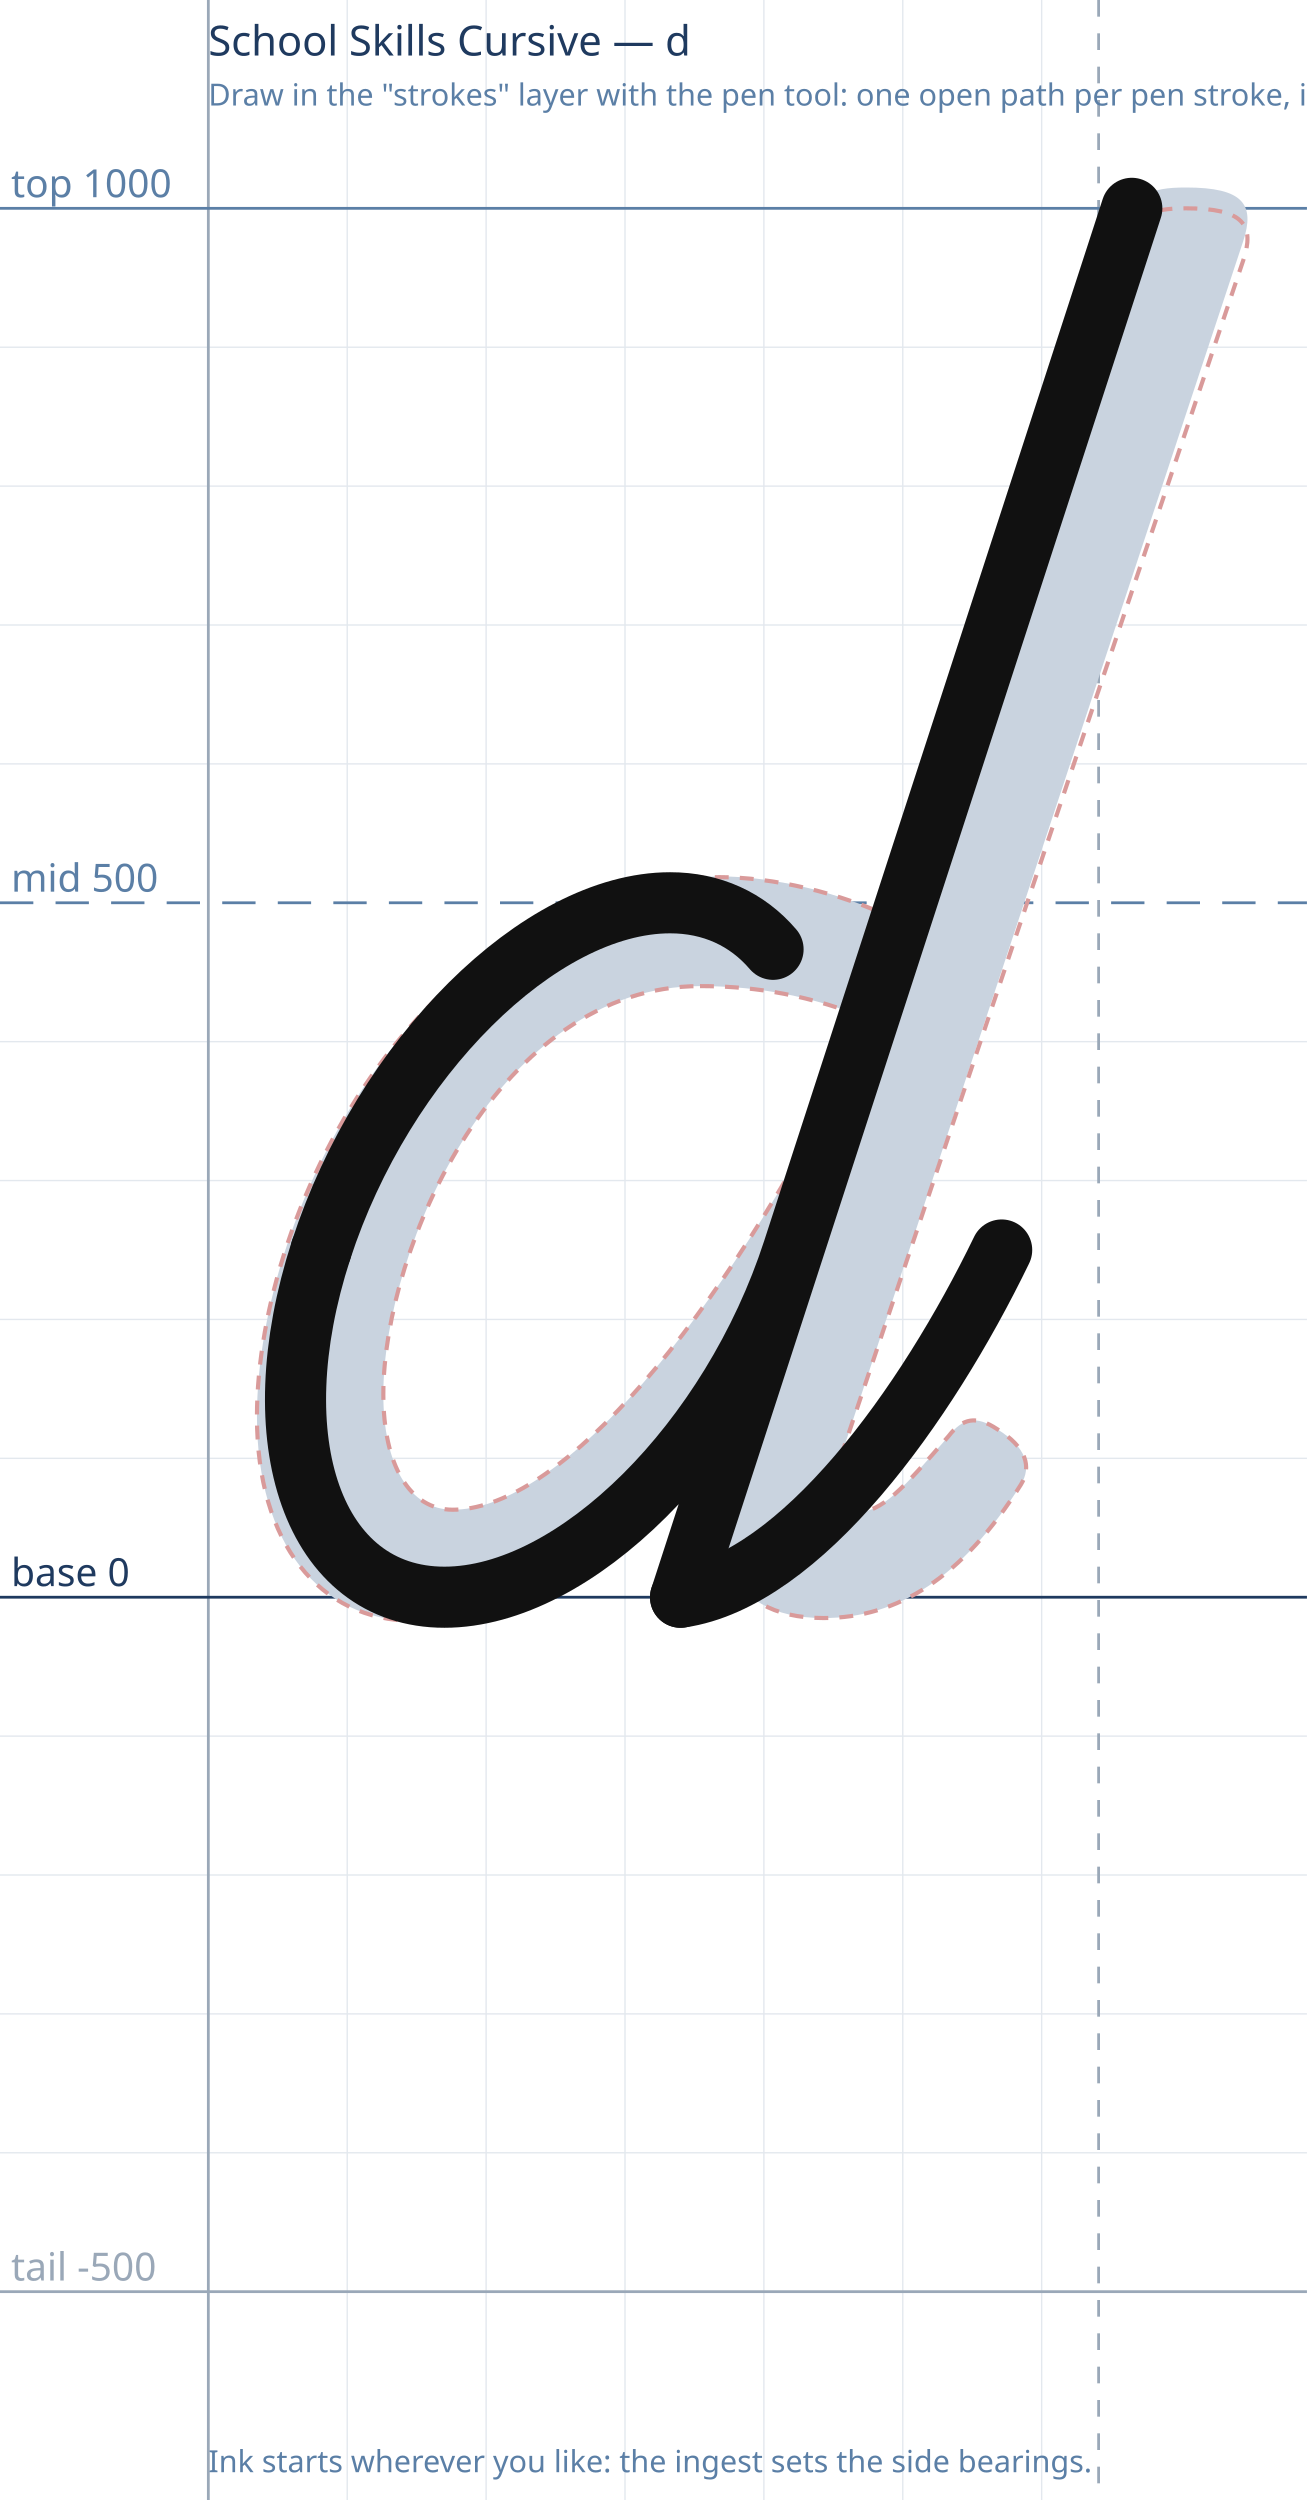
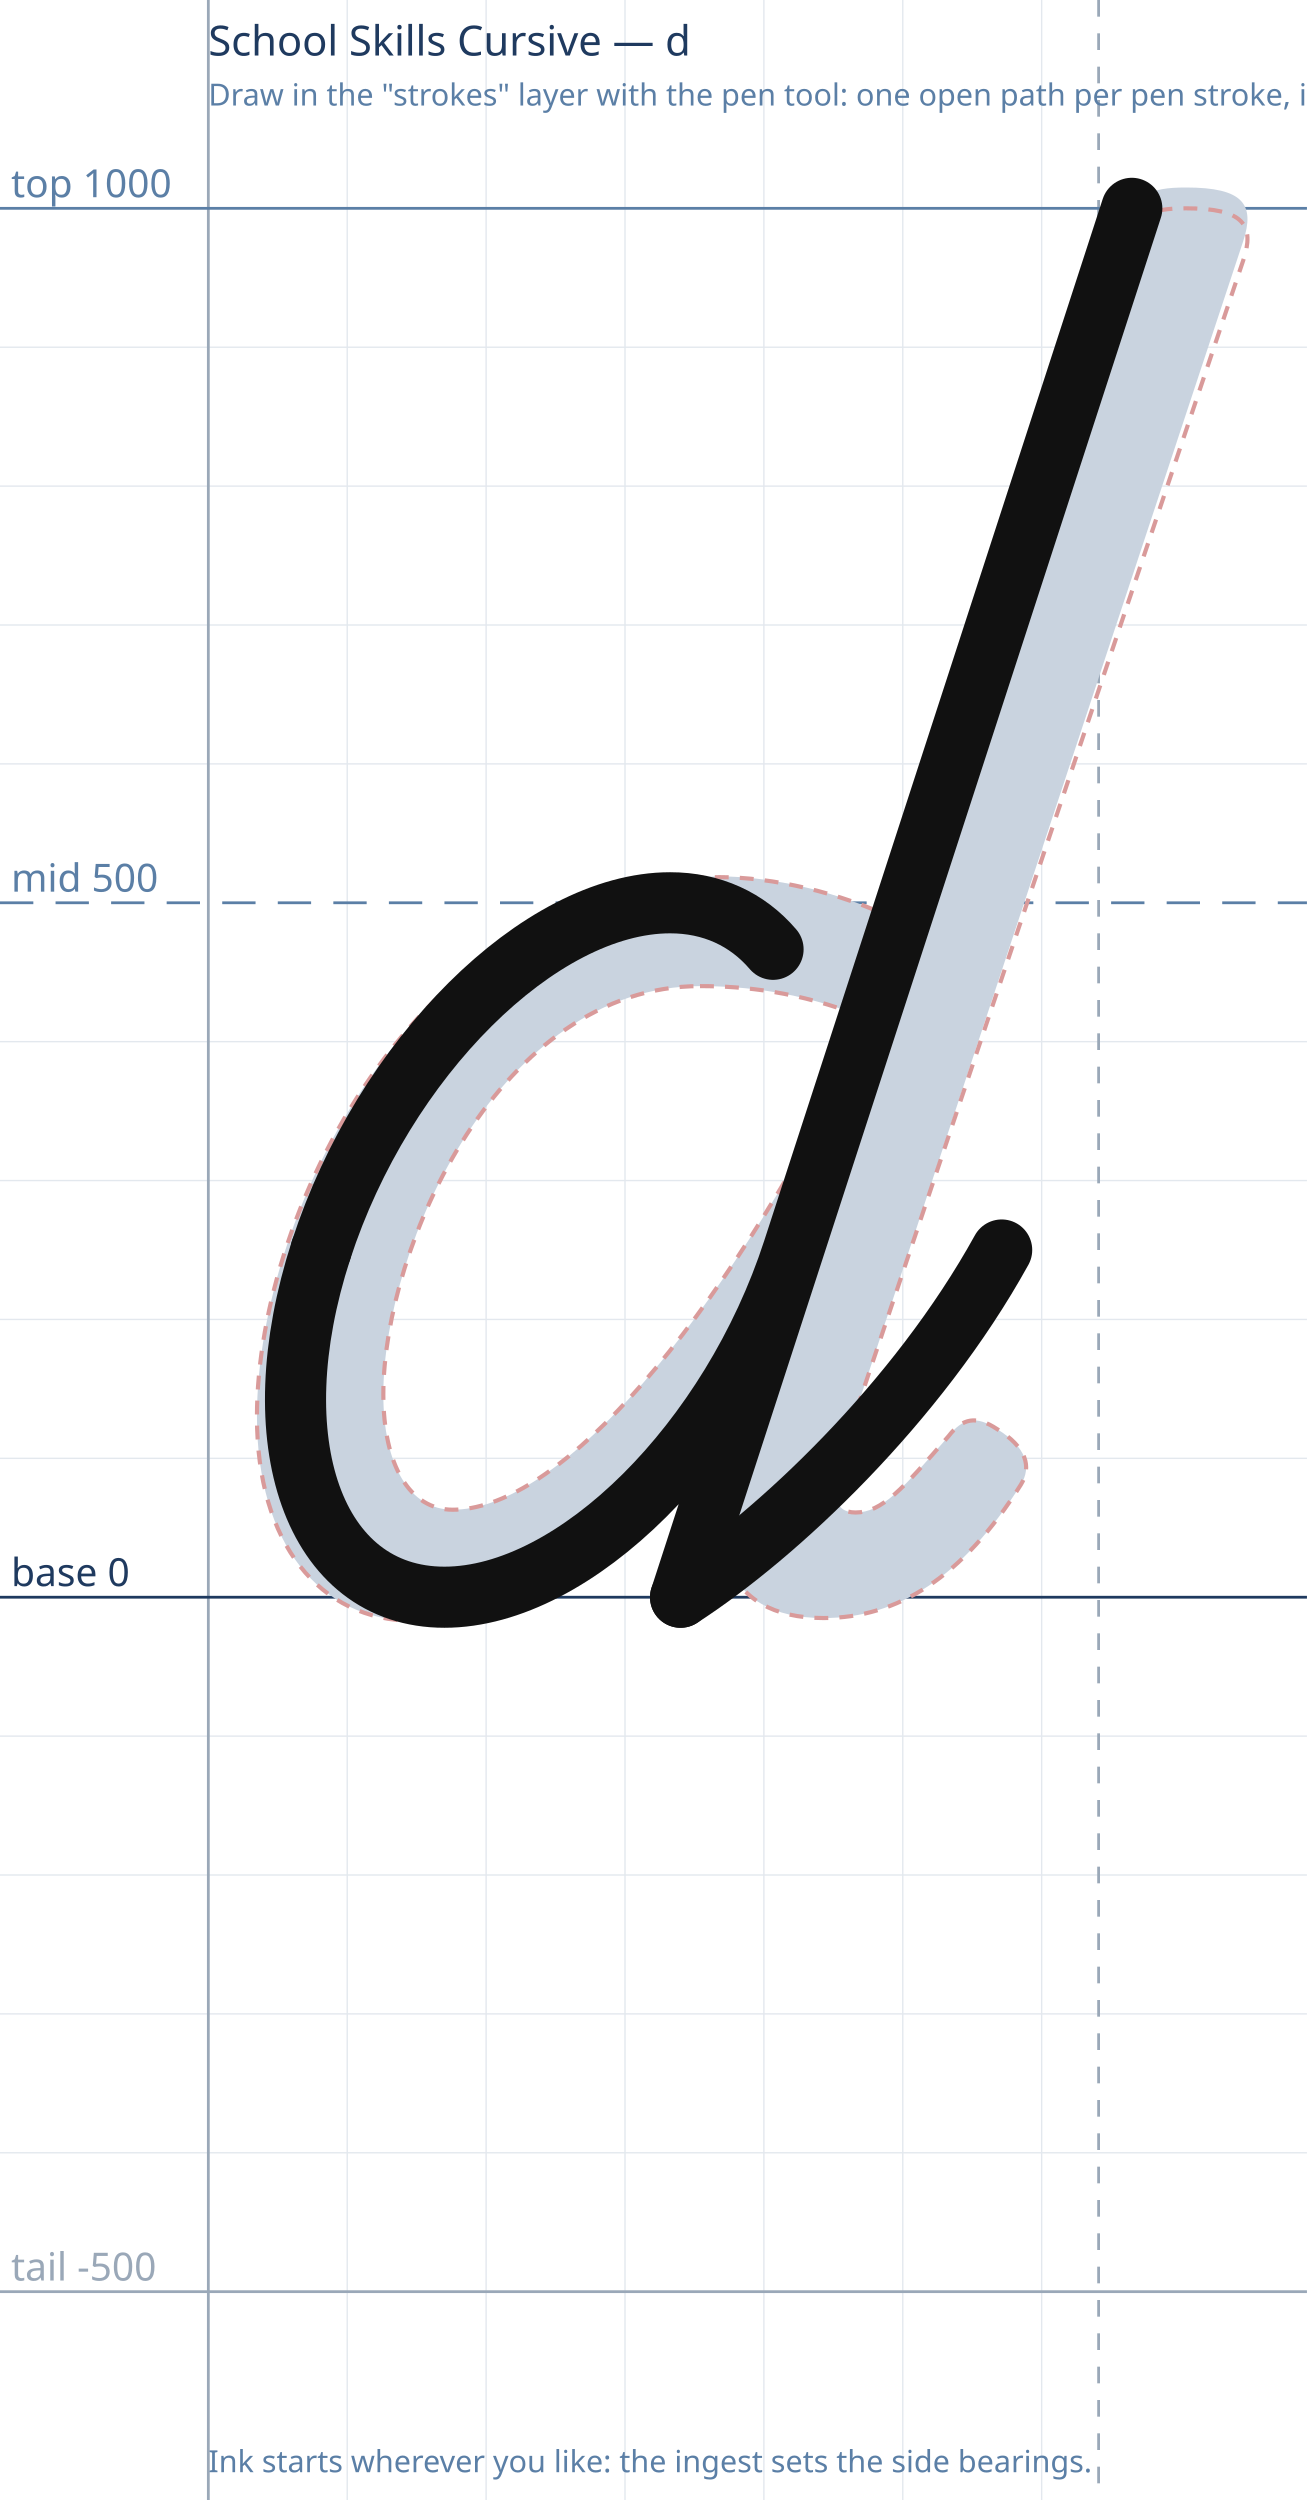
<svg xmlns="http://www.w3.org/2000/svg" width="470.5" height="900" viewBox="0 0 941 1800" data-hand="cursive" data-glyph="d" data-units="1000" data-origin="150" data-baseline="1150">
  <g id="ruling">
    <line x1="0" y1="1550" x2="941" y2="1550" stroke="#e3e8ee" stroke-width="1" />
    <line x1="0" y1="1450" x2="941" y2="1450" stroke="#e3e8ee" stroke-width="1" />
    <line x1="0" y1="1350" x2="941" y2="1350" stroke="#e3e8ee" stroke-width="1" />
    <line x1="0" y1="1250" x2="941" y2="1250" stroke="#e3e8ee" stroke-width="1" />
    <line x1="0" y1="1050" x2="941" y2="1050" stroke="#e3e8ee" stroke-width="1" />
    <line x1="0" y1="950" x2="941" y2="950" stroke="#e3e8ee" stroke-width="1" />
    <line x1="0" y1="850" x2="941" y2="850" stroke="#e3e8ee" stroke-width="1" />
    <line x1="0" y1="750" x2="941" y2="750" stroke="#e3e8ee" stroke-width="1" />
    <line x1="0" y1="550" x2="941" y2="550" stroke="#e3e8ee" stroke-width="1" />
    <line x1="0" y1="450" x2="941" y2="450" stroke="#e3e8ee" stroke-width="1" />
    <line x1="0" y1="350" x2="941" y2="350" stroke="#e3e8ee" stroke-width="1" />
    <line x1="0" y1="250" x2="941" y2="250" stroke="#e3e8ee" stroke-width="1" />
    <line x1="150" y1="0" x2="150" y2="1800" stroke="#e3e8ee" stroke-width="1" />
    <line x1="250" y1="0" x2="250" y2="1800" stroke="#e3e8ee" stroke-width="1" />
    <line x1="350" y1="0" x2="350" y2="1800" stroke="#e3e8ee" stroke-width="1" />
    <line x1="450" y1="0" x2="450" y2="1800" stroke="#e3e8ee" stroke-width="1" />
    <line x1="550" y1="0" x2="550" y2="1800" stroke="#e3e8ee" stroke-width="1" />
    <line x1="650" y1="0" x2="650" y2="1800" stroke="#e3e8ee" stroke-width="1" />
    <line x1="750" y1="0" x2="750" y2="1800" stroke="#e3e8ee" stroke-width="1" />
    <line x1="150" y1="0" x2="150" y2="1800" stroke="#9aa8b8" stroke-width="2" />
    <line x1="791" y1="0" x2="791" y2="1800" stroke="#9aa8b8" stroke-width="2" stroke-dasharray="12 12" />
    <line x1="0" y1="150" x2="941" y2="150" stroke="#5b7fa6" stroke-width="2" />
    <text x="8" y="142" font-family="sans-serif" font-size="28" fill="#5b7fa6">top 1000</text>
    <line x1="0" y1="650" x2="941" y2="650" stroke="#5b7fa6" stroke-width="2" stroke-dasharray="24 16" />
    <text x="8" y="642" font-family="sans-serif" font-size="28" fill="#5b7fa6">mid 500</text>
    <line x1="0" y1="1150" x2="941" y2="1150" stroke="#1f3a5f" stroke-width="2" />
    <text x="8" y="1142" font-family="sans-serif" font-size="28" fill="#1f3a5f">base 0</text>
    <line x1="0" y1="1650" x2="941" y2="1650" stroke="#9aa8b8" stroke-width="2" />
    <text x="8" y="1642" font-family="sans-serif" font-size="28" fill="#9aa8b8">tail -500</text>
  </g>
  <g id="outline-body">
    <path d="M 536 991 C 535 995 534 1000 533 1004 C 500 1110 520 1165 593 1165 C 646 1165 693 1136 735 1069 C 743 1056 739 1042 718 1029 C 703 1019 693 1021 683 1034 C 650 1072 635 1089 616 1089 C 600 1089 598 1075 606 1047 L 895 174 C 904 147 895 135 854 135 C 827 135 817 140 809 167 L 645 662 C 604 642 556 631 518 631 C 306 631 185 867 185 1020 C 185 1111 230 1167 298 1167 C 366 1167 450 1110 536 991 Z M 504 710 C 536 710 575 714 621 732 L 609 771 C 503 976 396 1087 326 1087 C 295 1087 276 1055 276 1004 C 276 897 360 710 504 710 Z" fill="#c9d3df" fill-rule="evenodd" />
  </g>
  <g id="outline-reach">
    <path d="M 536 991 C 535 995 534 1000 533 1004 C 500 1110 520 1165 593 1165 C 646 1165 693 1136 735 1069 C 743 1056 739 1042 718 1029 C 703 1019 693 1021 683 1034 C 650 1072 635 1089 616 1089 C 600 1089 598 1075 606 1047 L 895 187.864 C 904 161.65 895 150 854 150 C 827 150 817 154.854 809 181.068 L 645 662 C 604 642.233 556 631.553 518 631.553 C 306 631.553 185 867 185 1020 C 185 1111 230 1167 298 1167 C 366 1167 450 1110 536 991 Z M 504 710 C 536 710 575 714 621 732 L 609 771 C 503 976 396 1087 326 1087 C 295 1087 276 1055 276 1004 C 276 897 360 710 504 710 Z" fill="none" stroke="#d99a9a" stroke-width="3" stroke-dasharray="10 8" fill-rule="evenodd" />
  </g>
  <g id="notes">
    <text x="150" y="40" font-family="sans-serif" font-size="30" fill="#1f3a5f">School Skills Cursive — d</text>
    <text x="150" y="76" font-family="sans-serif" font-size="22" fill="#5b7fa6">Draw in the "strokes" layer with the pen tool: one open path per pen stroke, in the order the pen makes them. Grey is the shape; red dashes are how far the tall or hanging part goes.</text>
    <text x="150" y="1780" font-family="sans-serif" font-size="22" fill="#5b7fa6">Ink starts wherever you like: the ingest sets the side bearings.</text>
  </g>
  <g id="strokes">
    <path id="top" d="M 556.6 683.5 C 537.9 661.6 512.3 650 482.5 650 C 388.6 650 276.1 761.9 231.2 900" fill="none" stroke="#111" stroke-width="44" stroke-linecap="round" stroke-linejoin="round" />
    <path id="body" d="M 231.2 900 C 186.4 1038.1 226.1 1150 320 1150 C 413.9 1150 526.4 1038.1 571.2 900 L 814.9 150 L 490 1150" fill="none" stroke="#111" stroke-width="44" stroke-linecap="round" stroke-linejoin="round" />
-     <path id="tail" d="M 490 1150 C 576.6 1137.5 666.7 1012.5 721.2 900" fill="none" stroke="#111" stroke-width="44" stroke-linecap="round" stroke-linejoin="round" />
+     <path id="tail" d="M 490 1150 C 559.6 1105 660.5 1010 721.2 900" fill="none" stroke="#111" stroke-width="44" stroke-linecap="round" stroke-linejoin="round" />
  </g>
</svg>
